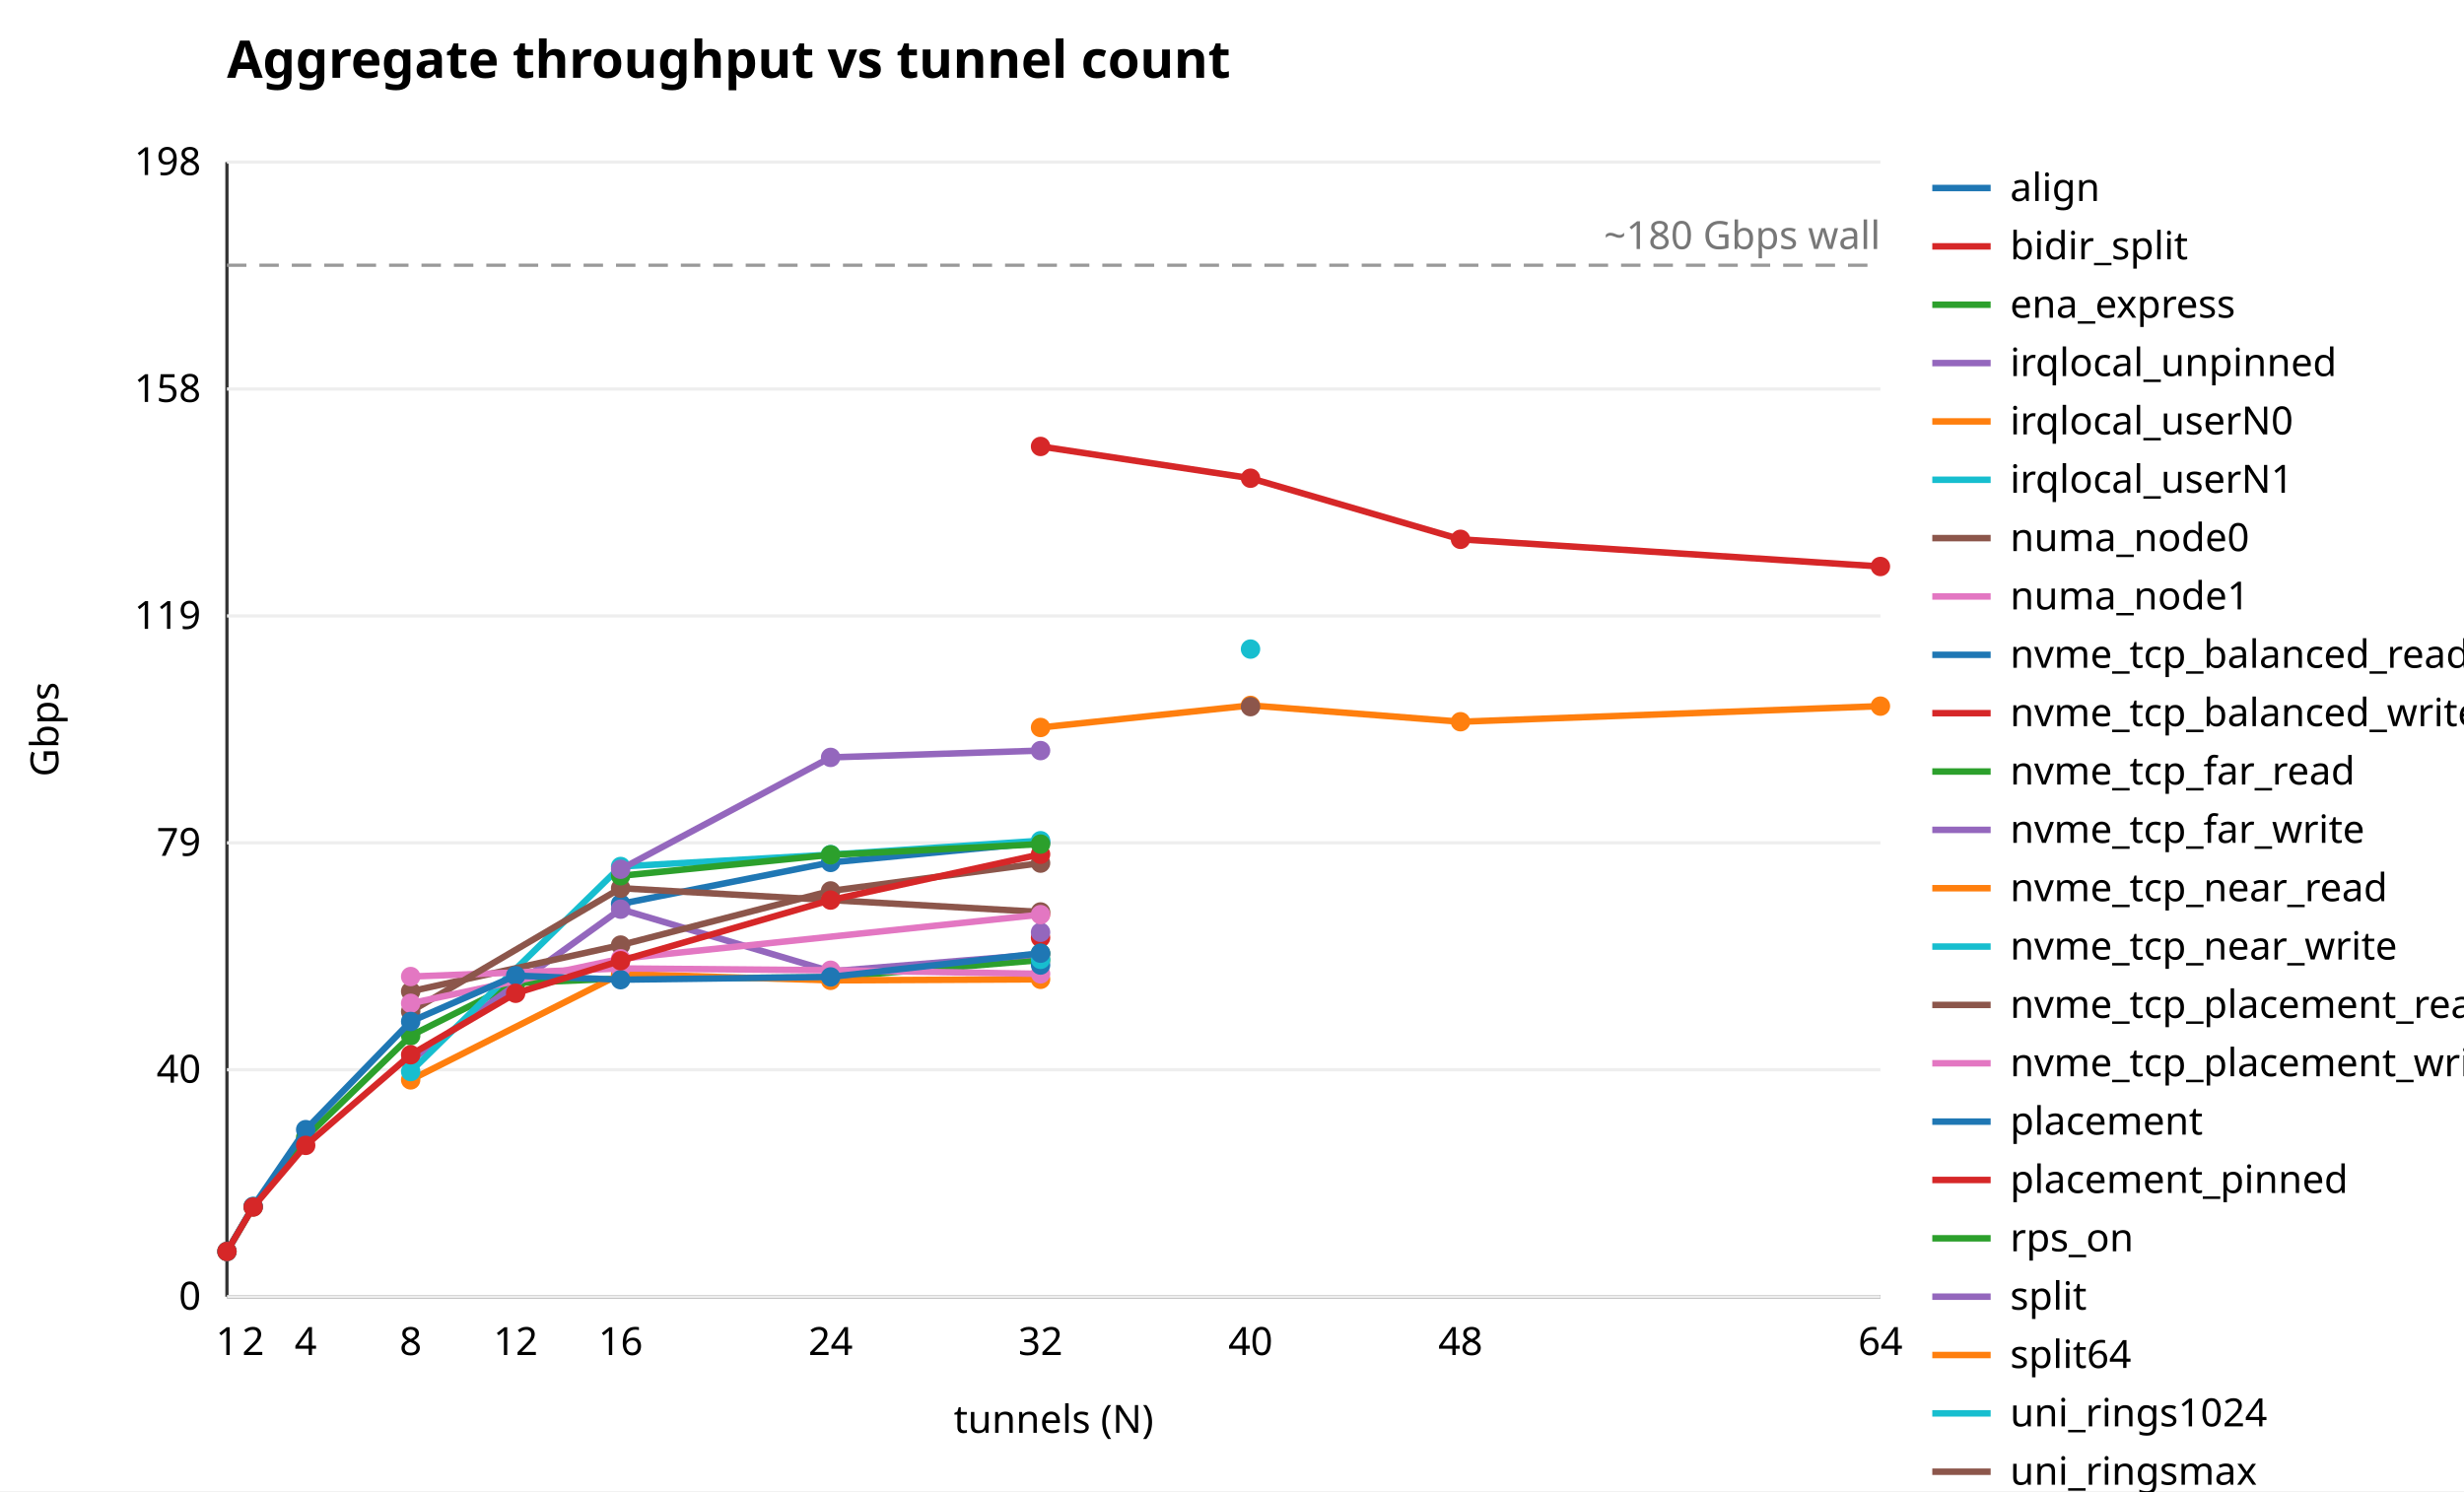
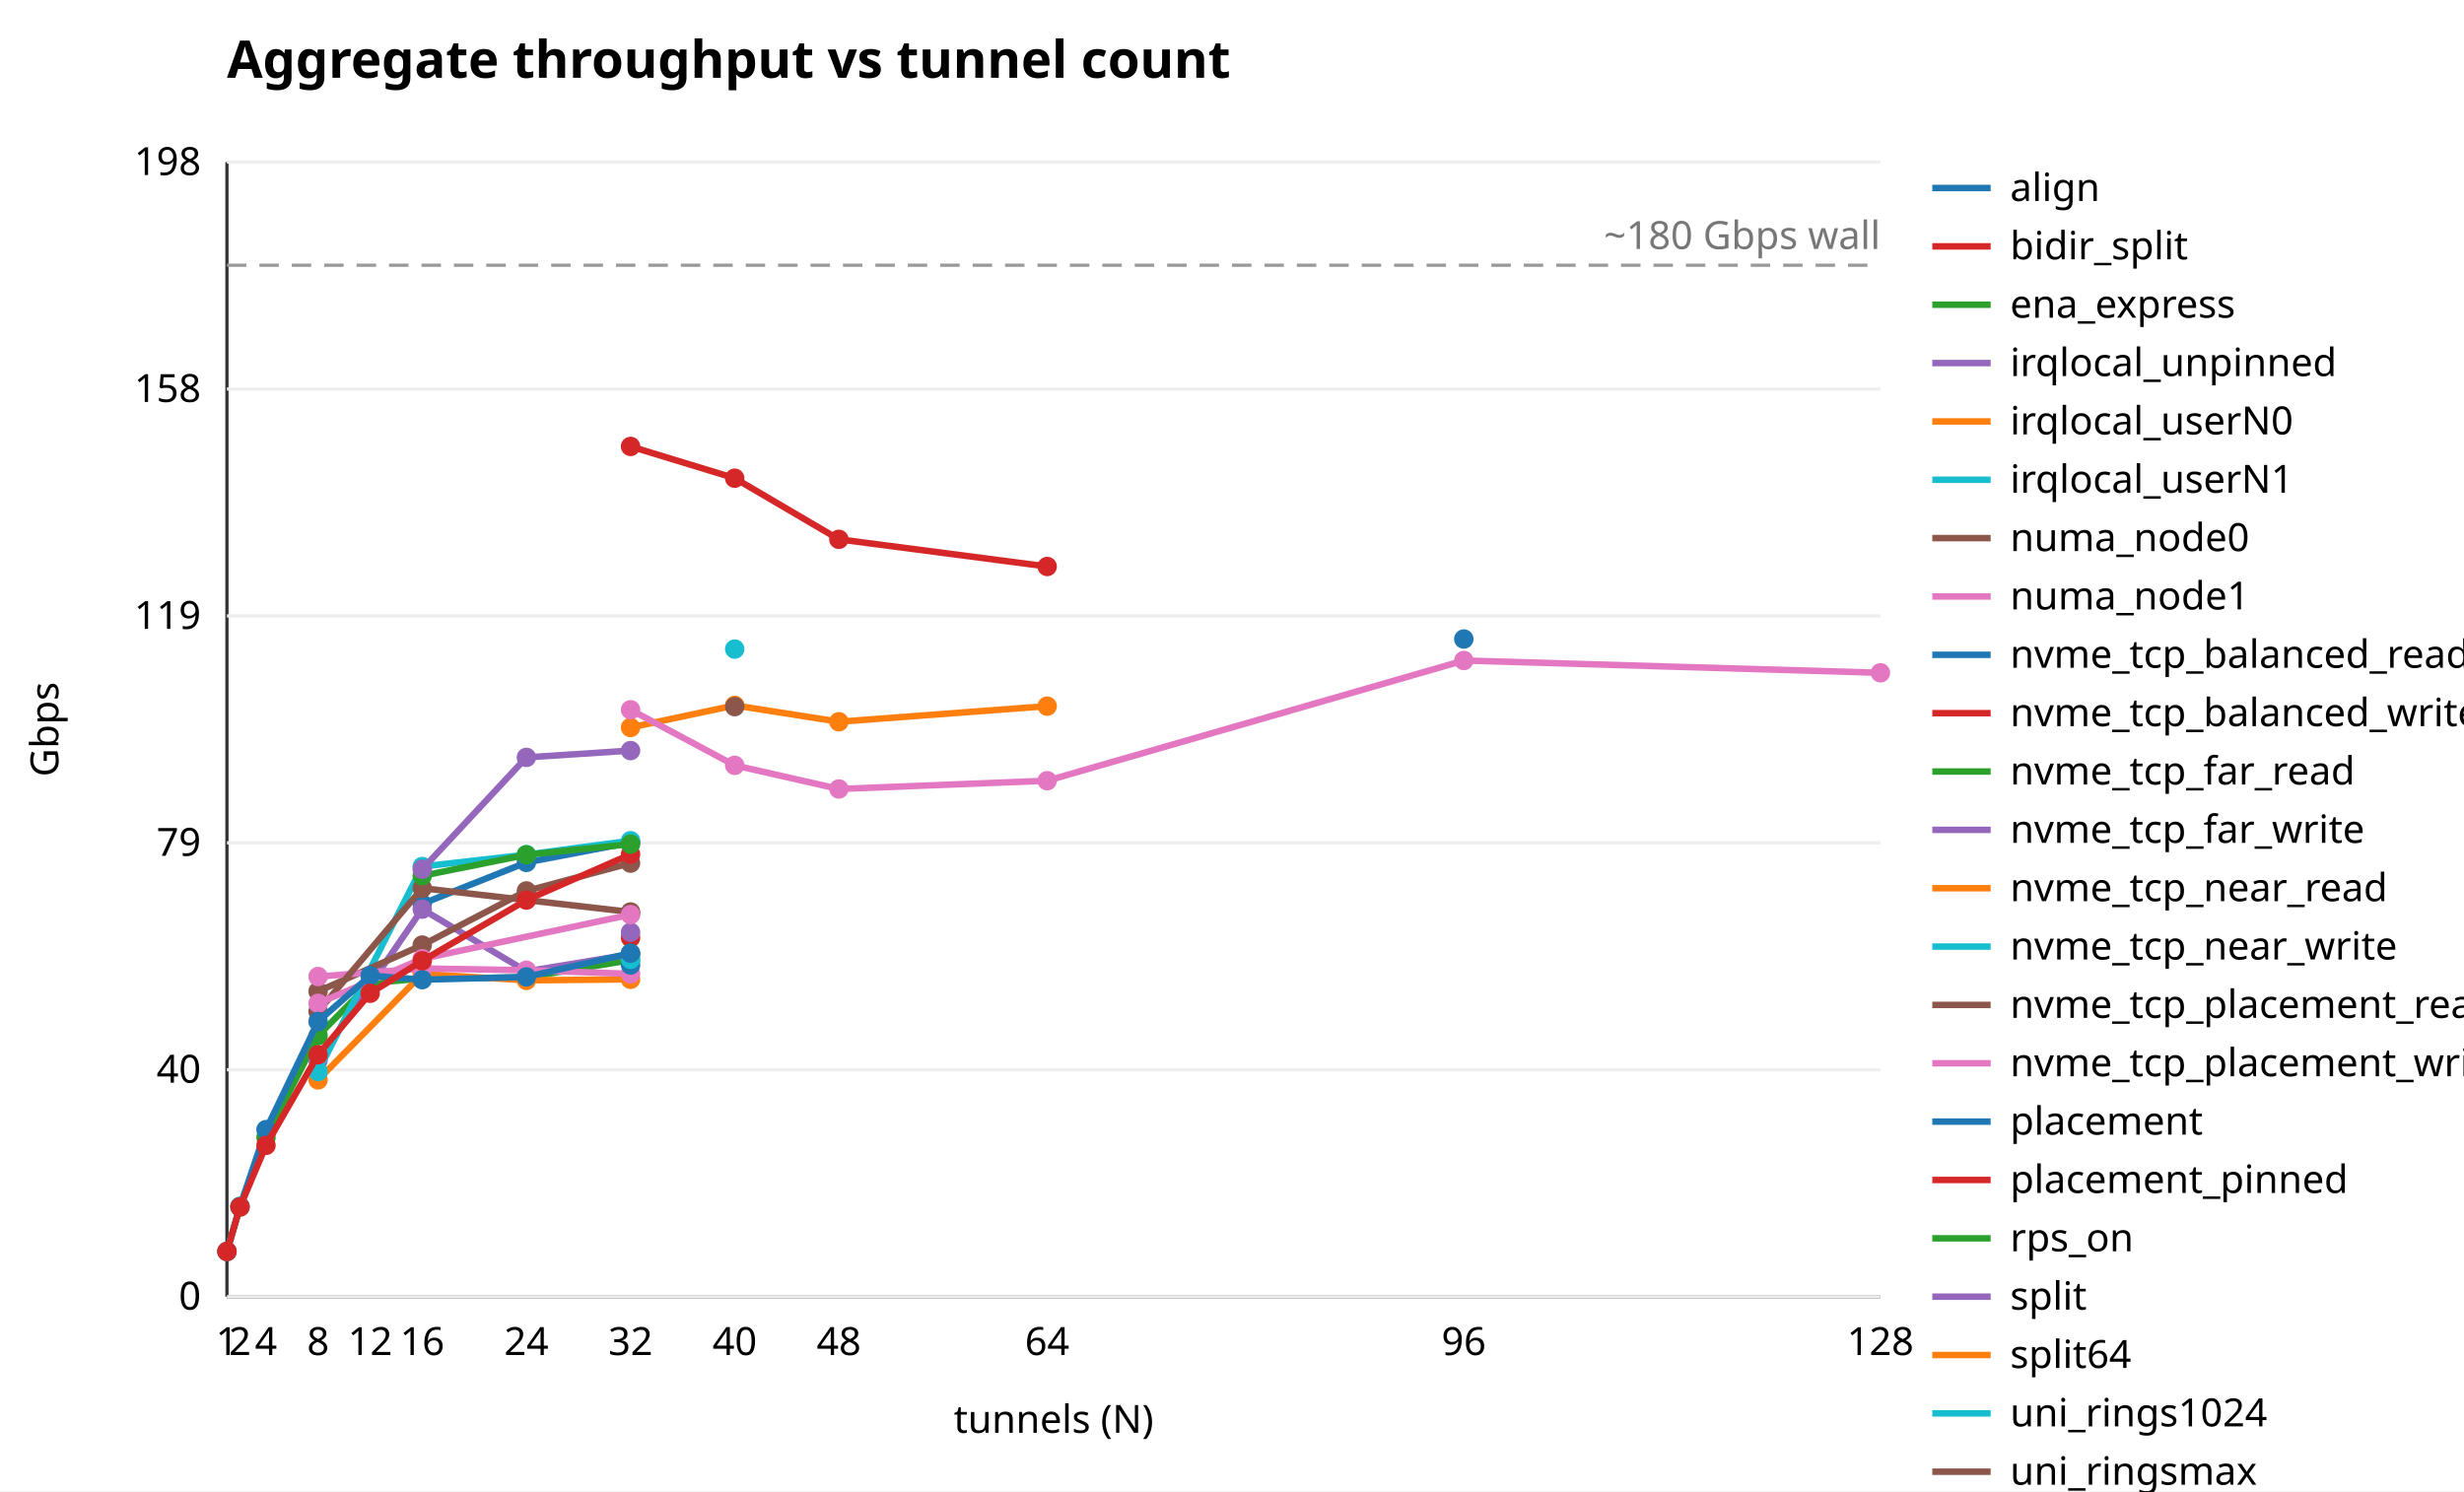
<svg xmlns="http://www.w3.org/2000/svg" width="760" height="460" font-family="sans-serif" font-size="12">
  <rect width="760" height="460" fill="white" />
  <text x="70" y="24" font-size="16" font-weight="bold">Aggregate throughput vs tunnel count</text>
  <line x1="70" y1="50" x2="70" y2="400" stroke="#333" />
  <line x1="70" y1="400" x2="580" y2="400" stroke="#333" />
  <line x1="70" y1="400" x2="580" y2="400" stroke="#eee" />
  <text x="62" y="404" text-anchor="end">0</text>
  <line x1="70" y1="330" x2="580" y2="330" stroke="#eee" />
  <text x="62" y="334" text-anchor="end">40</text>
  <line x1="70" y1="260" x2="580" y2="260" stroke="#eee" />
  <text x="62" y="264" text-anchor="end">79</text>
  <line x1="70" y1="190" x2="580" y2="190" stroke="#eee" />
  <text x="62" y="194" text-anchor="end">119</text>
  <line x1="70" y1="120" x2="580" y2="120" stroke="#eee" />
  <text x="62" y="124" text-anchor="end">158</text>
  <line x1="70" y1="50" x2="580" y2="50" stroke="#eee" />
  <text x="62" y="54" text-anchor="end">198</text>
  <text x="70" y="418" text-anchor="middle">1</text>
-   <text x="78.095" y="418" text-anchor="middle">2</text>
-   <text x="94.286" y="418" text-anchor="middle">4</text>
-   <text x="126.667" y="418" text-anchor="middle">8</text>
-   <text x="159.048" y="418" text-anchor="middle">12</text>
-   <text x="191.429" y="418" text-anchor="middle">16</text>
-   <text x="256.19" y="418" text-anchor="middle">24</text>
-   <text x="320.952" y="418" text-anchor="middle">32</text>
-   <text x="385.714" y="418" text-anchor="middle">40</text>
-   <text x="450.476" y="418" text-anchor="middle">48</text>
-   <text x="580" y="418" text-anchor="middle">64</text>
+   <text x="74.016" y="418" text-anchor="middle">2</text>
+   <text x="82.047" y="418" text-anchor="middle">4</text>
+   <text x="98.11" y="418" text-anchor="middle">8</text>
+   <text x="114.173" y="418" text-anchor="middle">12</text>
+   <text x="130.236" y="418" text-anchor="middle">16</text>
+   <text x="162.362" y="418" text-anchor="middle">24</text>
+   <text x="194.488" y="418" text-anchor="middle">32</text>
+   <text x="226.614" y="418" text-anchor="middle">40</text>
+   <text x="258.74" y="418" text-anchor="middle">48</text>
+   <text x="322.992" y="418" text-anchor="middle">64</text>
+   <text x="451.496" y="418" text-anchor="middle">96</text>
+   <text x="580" y="418" text-anchor="middle">128</text>
  <text x="325" y="442" text-anchor="middle">tunnels (N)</text>
  <text x="18" y="225" text-anchor="middle" transform="rotate(-90 18 225)">Gbps</text>
  <line x1="70" y1="81.818" x2="580" y2="81.818" stroke="#999" stroke-dasharray="6 4" />
  <text x="580" y="76.818" text-anchor="end" fill="#777">~180 Gbps wall</text>
-   <path d="M191.429 278.827 L256.19 266.044 L320.952 259.904 " fill="none" stroke="#1f77b4" stroke-width="2" />
-   <circle cx="191.429" cy="278.827" r="3" fill="#1f77b4" />
-   <circle cx="256.19" cy="266.044" r="3" fill="#1f77b4" />
-   <circle cx="320.952" cy="259.904" r="3" fill="#1f77b4" />
+   <path d="M130.236 278.827 L162.362 266.044 L194.488 259.904 " fill="none" stroke="#1f77b4" stroke-width="2" />
+   <circle cx="130.236" cy="278.827" r="3" fill="#1f77b4" />
+   <circle cx="162.362" cy="266.044" r="3" fill="#1f77b4" />
+   <circle cx="194.488" cy="259.904" r="3" fill="#1f77b4" />
  <line x1="596" y1="58" x2="614" y2="58" stroke="#1f77b4" stroke-width="2" />
  <text x="620" y="62">align</text>
-   <path d="M320.952 137.721 L385.714 147.522 L450.476 166.372 L580 174.753 " fill="none" stroke="#d62728" stroke-width="2" />
-   <circle cx="320.952" cy="137.721" r="3" fill="#d62728" />
-   <circle cx="385.714" cy="147.522" r="3" fill="#d62728" />
-   <circle cx="450.476" cy="166.372" r="3" fill="#d62728" />
-   <circle cx="580" cy="174.753" r="3" fill="#d62728" />
+   <path d="M194.488 137.721 L226.614 147.522 L258.74 166.372 L322.992 174.753 " fill="none" stroke="#d62728" stroke-width="2" />
+   <circle cx="194.488" cy="137.721" r="3" fill="#d62728" />
+   <circle cx="226.614" cy="147.522" r="3" fill="#d62728" />
+   <circle cx="258.74" cy="166.372" r="3" fill="#d62728" />
+   <circle cx="322.992" cy="174.753" r="3" fill="#d62728" />
  <line x1="596" y1="76" x2="614" y2="76" stroke="#d62728" stroke-width="2" />
  <text x="620" y="80">bidir_split</text>
-   <path d="M70 386.057 L78.095 372.265 L94.286 350.891 L126.667 319.5 L159.048 303.243 L191.429 301.859 L256.19 301.506 L320.952 296.165 " fill="none" stroke="#2ca02c" stroke-width="2" />
+   <path d="M70 386.057 L74.016 372.265 L82.047 350.891 L98.11 319.5 L114.173 303.243 L130.236 301.859 L162.362 301.506 L194.488 296.165 " fill="none" stroke="#2ca02c" stroke-width="2" />
  <circle cx="70" cy="386.057" r="3" fill="#2ca02c" />
-   <circle cx="78.095" cy="372.265" r="3" fill="#2ca02c" />
-   <circle cx="94.286" cy="350.891" r="3" fill="#2ca02c" />
-   <circle cx="126.667" cy="319.5" r="3" fill="#2ca02c" />
-   <circle cx="159.048" cy="303.243" r="3" fill="#2ca02c" />
-   <circle cx="191.429" cy="301.859" r="3" fill="#2ca02c" />
-   <circle cx="256.19" cy="301.506" r="3" fill="#2ca02c" />
-   <circle cx="320.952" cy="296.165" r="3" fill="#2ca02c" />
+   <circle cx="74.016" cy="372.265" r="3" fill="#2ca02c" />
+   <circle cx="82.047" cy="350.891" r="3" fill="#2ca02c" />
+   <circle cx="98.11" cy="319.5" r="3" fill="#2ca02c" />
+   <circle cx="114.173" cy="303.243" r="3" fill="#2ca02c" />
+   <circle cx="130.236" cy="301.859" r="3" fill="#2ca02c" />
+   <circle cx="162.362" cy="301.506" r="3" fill="#2ca02c" />
+   <circle cx="194.488" cy="296.165" r="3" fill="#2ca02c" />
  <line x1="596" y1="94" x2="614" y2="94" stroke="#2ca02c" stroke-width="2" />
  <text x="620" y="98">ena_express</text>
-   <path d="M126.667 327.101 L191.429 280.463 L256.19 299.652 L320.952 294.365 " fill="none" stroke="#9467bd" stroke-width="2" />
-   <circle cx="126.667" cy="327.101" r="3" fill="#9467bd" />
-   <circle cx="191.429" cy="280.463" r="3" fill="#9467bd" />
-   <circle cx="256.19" cy="299.652" r="3" fill="#9467bd" />
-   <circle cx="320.952" cy="294.365" r="3" fill="#9467bd" />
+   <path d="M98.11 327.101 L130.236 280.463 L162.362 299.652 L194.488 294.365 " fill="none" stroke="#9467bd" stroke-width="2" />
+   <circle cx="98.11" cy="327.101" r="3" fill="#9467bd" />
+   <circle cx="130.236" cy="280.463" r="3" fill="#9467bd" />
+   <circle cx="162.362" cy="299.652" r="3" fill="#9467bd" />
+   <circle cx="194.488" cy="294.365" r="3" fill="#9467bd" />
  <line x1="596" y1="112" x2="614" y2="112" stroke="#9467bd" stroke-width="2" />
  <text x="620" y="116">irqlocal_unpinned</text>
-   <path d="M126.667 333.123 L191.429 300.456 L256.19 302.421 L320.952 302.098 " fill="none" stroke="#ff7f0e" stroke-width="2" />
-   <circle cx="126.667" cy="333.123" r="3" fill="#ff7f0e" />
-   <circle cx="191.429" cy="300.456" r="3" fill="#ff7f0e" />
-   <circle cx="256.19" cy="302.421" r="3" fill="#ff7f0e" />
-   <circle cx="320.952" cy="302.098" r="3" fill="#ff7f0e" />
+   <path d="M98.11 333.123 L130.236 300.456 L162.362 302.421 L194.488 302.098 " fill="none" stroke="#ff7f0e" stroke-width="2" />
+   <circle cx="98.11" cy="333.123" r="3" fill="#ff7f0e" />
+   <circle cx="130.236" cy="300.456" r="3" fill="#ff7f0e" />
+   <circle cx="162.362" cy="302.421" r="3" fill="#ff7f0e" />
+   <circle cx="194.488" cy="302.098" r="3" fill="#ff7f0e" />
  <line x1="596" y1="130" x2="614" y2="130" stroke="#ff7f0e" stroke-width="2" />
  <text x="620" y="134">irqlocal_userN0</text>
-   <path d="M126.667 330.557 L191.429 267.302 L256.19 263.642 L320.952 259.347 " fill="none" stroke="#17becf" stroke-width="2" />
-   <circle cx="126.667" cy="330.557" r="3" fill="#17becf" />
-   <circle cx="191.429" cy="267.302" r="3" fill="#17becf" />
-   <circle cx="256.19" cy="263.642" r="3" fill="#17becf" />
-   <circle cx="320.952" cy="259.347" r="3" fill="#17becf" />
+   <path d="M98.11 330.557 L130.236 267.302 L162.362 263.642 L194.488 259.347 " fill="none" stroke="#17becf" stroke-width="2" />
+   <circle cx="98.11" cy="330.557" r="3" fill="#17becf" />
+   <circle cx="130.236" cy="267.302" r="3" fill="#17becf" />
+   <circle cx="162.362" cy="263.642" r="3" fill="#17becf" />
+   <circle cx="194.488" cy="259.347" r="3" fill="#17becf" />
  <line x1="596" y1="148" x2="614" y2="148" stroke="#17becf" stroke-width="2" />
  <text x="620" y="152">irqlocal_userN1</text>
-   <path d="M126.667 305.817 L191.429 291.542 L256.19 274.834 L320.952 266.257 " fill="none" stroke="#8c564b" stroke-width="2" />
-   <circle cx="126.667" cy="305.817" r="3" fill="#8c564b" />
-   <circle cx="191.429" cy="291.542" r="3" fill="#8c564b" />
-   <circle cx="256.19" cy="274.834" r="3" fill="#8c564b" />
-   <circle cx="320.952" cy="266.257" r="3" fill="#8c564b" />
+   <path d="M98.11 305.817 L130.236 291.542 L162.362 274.834 L194.488 266.257 " fill="none" stroke="#8c564b" stroke-width="2" />
+   <circle cx="98.11" cy="305.817" r="3" fill="#8c564b" />
+   <circle cx="130.236" cy="291.542" r="3" fill="#8c564b" />
+   <circle cx="162.362" cy="274.834" r="3" fill="#8c564b" />
+   <circle cx="194.488" cy="266.257" r="3" fill="#8c564b" />
  <line x1="596" y1="166" x2="614" y2="166" stroke="#8c564b" stroke-width="2" />
  <text x="620" y="170">numa_node0</text>
-   <path d="M126.667 301.245 L191.429 298.746 L256.19 299.307 L320.952 300.411 " fill="none" stroke="#e377c2" stroke-width="2" />
-   <circle cx="126.667" cy="301.245" r="3" fill="#e377c2" />
-   <circle cx="191.429" cy="298.746" r="3" fill="#e377c2" />
-   <circle cx="256.19" cy="299.307" r="3" fill="#e377c2" />
-   <circle cx="320.952" cy="300.411" r="3" fill="#e377c2" />
+   <path d="M98.11 301.245 L130.236 298.746 L162.362 299.307 L194.488 300.411 " fill="none" stroke="#e377c2" stroke-width="2" />
+   <circle cx="98.11" cy="301.245" r="3" fill="#e377c2" />
+   <circle cx="130.236" cy="298.746" r="3" fill="#e377c2" />
+   <circle cx="162.362" cy="299.307" r="3" fill="#e377c2" />
+   <circle cx="194.488" cy="300.411" r="3" fill="#e377c2" />
  <line x1="596" y1="184" x2="614" y2="184" stroke="#e377c2" stroke-width="2" />
  <text x="620" y="188">numa_node1</text>
-   <path d="M320.952 297.697 " fill="none" stroke="#1f77b4" stroke-width="2" />
-   <circle cx="320.952" cy="297.697" r="3" fill="#1f77b4" />
+   <path d="M194.488 297.697 " fill="none" stroke="#1f77b4" stroke-width="2" />
+   <circle cx="194.488" cy="297.697" r="3" fill="#1f77b4" />
  <line x1="596" y1="202" x2="614" y2="202" stroke="#1f77b4" stroke-width="2" />
  <text x="620" y="206">nvme_tcp_balanced_read</text>
-   <path d="M320.952 289.281 " fill="none" stroke="#d62728" stroke-width="2" />
-   <circle cx="320.952" cy="289.281" r="3" fill="#d62728" />
+   <path d="M194.488 289.281 " fill="none" stroke="#d62728" stroke-width="2" />
+   <circle cx="194.488" cy="289.281" r="3" fill="#d62728" />
  <line x1="596" y1="220" x2="614" y2="220" stroke="#d62728" stroke-width="2" />
  <text x="620" y="224">nvme_tcp_balanced_write</text>
-   <path d="M320.952 294.135 " fill="none" stroke="#2ca02c" stroke-width="2" />
-   <circle cx="320.952" cy="294.135" r="3" fill="#2ca02c" />
+   <path d="M194.488 294.135 " fill="none" stroke="#2ca02c" stroke-width="2" />
+   <circle cx="194.488" cy="294.135" r="3" fill="#2ca02c" />
  <line x1="596" y1="238" x2="614" y2="238" stroke="#2ca02c" stroke-width="2" />
  <text x="620" y="242">nvme_tcp_far_read</text>
-   <path d="M320.952 287.598 " fill="none" stroke="#9467bd" stroke-width="2" />
-   <circle cx="320.952" cy="287.598" r="3" fill="#9467bd" />
+   <path d="M194.488 287.598 " fill="none" stroke="#9467bd" stroke-width="2" />
+   <circle cx="194.488" cy="287.598" r="3" fill="#9467bd" />
  <line x1="596" y1="256" x2="614" y2="256" stroke="#9467bd" stroke-width="2" />
  <text x="620" y="260">nvme_tcp_far_write</text>
-   <path d="M320.952 281.934 " fill="none" stroke="#ff7f0e" stroke-width="2" />
-   <circle cx="320.952" cy="281.934" r="3" fill="#ff7f0e" />
+   <path d="M194.488 281.934 " fill="none" stroke="#ff7f0e" stroke-width="2" />
+   <circle cx="194.488" cy="281.934" r="3" fill="#ff7f0e" />
  <line x1="596" y1="274" x2="614" y2="274" stroke="#ff7f0e" stroke-width="2" />
  <text x="620" y="278">nvme_tcp_near_read</text>
-   <path d="M320.952 295.936 " fill="none" stroke="#17becf" stroke-width="2" />
-   <circle cx="320.952" cy="295.936" r="3" fill="#17becf" />
+   <path d="M194.488 295.936 " fill="none" stroke="#17becf" stroke-width="2" />
+   <circle cx="194.488" cy="295.936" r="3" fill="#17becf" />
  <line x1="596" y1="292" x2="614" y2="292" stroke="#17becf" stroke-width="2" />
  <text x="620" y="296">nvme_tcp_near_write</text>
-   <path d="M126.667 312.029 L191.429 273.998 L320.952 281.329 " fill="none" stroke="#8c564b" stroke-width="2" />
-   <circle cx="126.667" cy="312.029" r="3" fill="#8c564b" />
-   <circle cx="191.429" cy="273.998" r="3" fill="#8c564b" />
-   <circle cx="320.952" cy="281.329" r="3" fill="#8c564b" />
+   <path d="M98.11 312.029 L130.236 273.998 L194.488 281.329 " fill="none" stroke="#8c564b" stroke-width="2" />
+   <circle cx="98.11" cy="312.029" r="3" fill="#8c564b" />
+   <circle cx="130.236" cy="273.998" r="3" fill="#8c564b" />
+   <circle cx="194.488" cy="281.329" r="3" fill="#8c564b" />
  <line x1="596" y1="310" x2="614" y2="310" stroke="#8c564b" stroke-width="2" />
  <text x="620" y="314">nvme_tcp_placement_read</text>
-   <path d="M126.667 309.507 L191.429 295.761 L320.952 282.145 " fill="none" stroke="#e377c2" stroke-width="2" />
-   <circle cx="126.667" cy="309.507" r="3" fill="#e377c2" />
-   <circle cx="191.429" cy="295.761" r="3" fill="#e377c2" />
-   <circle cx="320.952" cy="282.145" r="3" fill="#e377c2" />
+   <path d="M98.11 309.507 L130.236 295.761 L194.488 282.145 " fill="none" stroke="#e377c2" stroke-width="2" />
+   <circle cx="98.11" cy="309.507" r="3" fill="#e377c2" />
+   <circle cx="130.236" cy="295.761" r="3" fill="#e377c2" />
+   <circle cx="194.488" cy="282.145" r="3" fill="#e377c2" />
  <line x1="596" y1="328" x2="614" y2="328" stroke="#e377c2" stroke-width="2" />
  <text x="620" y="332">nvme_tcp_placement_write</text>
-   <path d="M70 386.053 L78.095 372.164 L94.286 348.473 L126.667 315.111 L159.048 300.971 L191.429 302.216 L256.19 301.364 L320.952 294.042 " fill="none" stroke="#1f77b4" stroke-width="2" />
+   <path d="M70 386.053 L74.016 372.164 L82.047 348.473 L98.11 315.111 L114.173 300.971 L130.236 302.216 L162.362 301.364 L194.488 294.042 " fill="none" stroke="#1f77b4" stroke-width="2" />
  <circle cx="70" cy="386.053" r="3" fill="#1f77b4" />
-   <circle cx="78.095" cy="372.164" r="3" fill="#1f77b4" />
-   <circle cx="94.286" cy="348.473" r="3" fill="#1f77b4" />
-   <circle cx="126.667" cy="315.111" r="3" fill="#1f77b4" />
-   <circle cx="159.048" cy="300.971" r="3" fill="#1f77b4" />
-   <circle cx="191.429" cy="302.216" r="3" fill="#1f77b4" />
-   <circle cx="256.19" cy="301.364" r="3" fill="#1f77b4" />
-   <circle cx="320.952" cy="294.042" r="3" fill="#1f77b4" />
+   <circle cx="74.016" cy="372.164" r="3" fill="#1f77b4" />
+   <circle cx="82.047" cy="348.473" r="3" fill="#1f77b4" />
+   <circle cx="98.11" cy="315.111" r="3" fill="#1f77b4" />
+   <circle cx="114.173" cy="300.971" r="3" fill="#1f77b4" />
+   <circle cx="130.236" cy="302.216" r="3" fill="#1f77b4" />
+   <circle cx="162.362" cy="301.364" r="3" fill="#1f77b4" />
+   <circle cx="194.488" cy="294.042" r="3" fill="#1f77b4" />
  <line x1="596" y1="346" x2="614" y2="346" stroke="#1f77b4" stroke-width="2" />
  <text x="620" y="350">placement</text>
-   <path d="M70 386.057 L78.095 372.361 L94.286 353.33 L126.667 325.376 L159.048 306.408 L191.429 296.37 L256.19 277.655 L320.952 263.529 " fill="none" stroke="#d62728" stroke-width="2" />
+   <path d="M70 386.057 L74.016 372.361 L82.047 353.33 L98.11 325.376 L114.173 306.408 L130.236 296.37 L162.362 277.655 L194.488 263.529 " fill="none" stroke="#d62728" stroke-width="2" />
  <circle cx="70" cy="386.057" r="3" fill="#d62728" />
-   <circle cx="78.095" cy="372.361" r="3" fill="#d62728" />
-   <circle cx="94.286" cy="353.33" r="3" fill="#d62728" />
-   <circle cx="126.667" cy="325.376" r="3" fill="#d62728" />
-   <circle cx="159.048" cy="306.408" r="3" fill="#d62728" />
-   <circle cx="191.429" cy="296.37" r="3" fill="#d62728" />
-   <circle cx="256.19" cy="277.655" r="3" fill="#d62728" />
-   <circle cx="320.952" cy="263.529" r="3" fill="#d62728" />
+   <circle cx="74.016" cy="372.361" r="3" fill="#d62728" />
+   <circle cx="82.047" cy="353.33" r="3" fill="#d62728" />
+   <circle cx="98.11" cy="325.376" r="3" fill="#d62728" />
+   <circle cx="114.173" cy="306.408" r="3" fill="#d62728" />
+   <circle cx="130.236" cy="296.37" r="3" fill="#d62728" />
+   <circle cx="162.362" cy="277.655" r="3" fill="#d62728" />
+   <circle cx="194.488" cy="263.529" r="3" fill="#d62728" />
  <line x1="596" y1="364" x2="614" y2="364" stroke="#d62728" stroke-width="2" />
  <text x="620" y="368">placement_pinned</text>
-   <path d="M191.429 270.168 L256.19 263.7 L320.952 260.386 " fill="none" stroke="#2ca02c" stroke-width="2" />
-   <circle cx="191.429" cy="270.168" r="3" fill="#2ca02c" />
-   <circle cx="256.19" cy="263.7" r="3" fill="#2ca02c" />
-   <circle cx="320.952" cy="260.386" r="3" fill="#2ca02c" />
+   <path d="M130.236 270.168 L162.362 263.7 L194.488 260.386 " fill="none" stroke="#2ca02c" stroke-width="2" />
+   <circle cx="130.236" cy="270.168" r="3" fill="#2ca02c" />
+   <circle cx="162.362" cy="263.7" r="3" fill="#2ca02c" />
+   <circle cx="194.488" cy="260.386" r="3" fill="#2ca02c" />
  <line x1="596" y1="382" x2="614" y2="382" stroke="#2ca02c" stroke-width="2" />
  <text x="620" y="386">rps_on</text>
-   <path d="M191.429 268.143 L256.19 233.643 L320.952 231.544 " fill="none" stroke="#9467bd" stroke-width="2" />
-   <circle cx="191.429" cy="268.143" r="3" fill="#9467bd" />
-   <circle cx="256.19" cy="233.643" r="3" fill="#9467bd" />
-   <circle cx="320.952" cy="231.544" r="3" fill="#9467bd" />
+   <path d="M130.236 268.143 L162.362 233.643 L194.488 231.544 " fill="none" stroke="#9467bd" stroke-width="2" />
+   <circle cx="130.236" cy="268.143" r="3" fill="#9467bd" />
+   <circle cx="162.362" cy="233.643" r="3" fill="#9467bd" />
+   <circle cx="194.488" cy="231.544" r="3" fill="#9467bd" />
  <line x1="596" y1="400" x2="614" y2="400" stroke="#9467bd" stroke-width="2" />
  <text x="620" y="404">split</text>
-   <path d="M320.952 224.416 L385.714 217.604 L450.476 222.643 L580 217.831 " fill="none" stroke="#ff7f0e" stroke-width="2" />
-   <circle cx="320.952" cy="224.416" r="3" fill="#ff7f0e" />
-   <circle cx="385.714" cy="217.604" r="3" fill="#ff7f0e" />
-   <circle cx="450.476" cy="222.643" r="3" fill="#ff7f0e" />
-   <circle cx="580" cy="217.831" r="3" fill="#ff7f0e" />
+   <path d="M194.488 224.416 L226.614 217.604 L258.74 222.643 L322.992 217.831 " fill="none" stroke="#ff7f0e" stroke-width="2" />
+   <circle cx="194.488" cy="224.416" r="3" fill="#ff7f0e" />
+   <circle cx="226.614" cy="217.604" r="3" fill="#ff7f0e" />
+   <circle cx="258.74" cy="222.643" r="3" fill="#ff7f0e" />
+   <circle cx="322.992" cy="217.831" r="3" fill="#ff7f0e" />
  <line x1="596" y1="418" x2="614" y2="418" stroke="#ff7f0e" stroke-width="2" />
  <text x="620" y="422">split64</text>
-   <path d="M385.714 200.234 " fill="none" stroke="#17becf" stroke-width="2" />
-   <circle cx="385.714" cy="200.234" r="3" fill="#17becf" />
+   <path d="M226.614 200.234 " fill="none" stroke="#17becf" stroke-width="2" />
+   <circle cx="226.614" cy="200.234" r="3" fill="#17becf" />
  <line x1="596" y1="436" x2="614" y2="436" stroke="#17becf" stroke-width="2" />
  <text x="620" y="440">uni_rings1024</text>
-   <path d="M385.714 217.985 " fill="none" stroke="#8c564b" stroke-width="2" />
-   <circle cx="385.714" cy="217.985" r="3" fill="#8c564b" />
+   <path d="M226.614 217.985 " fill="none" stroke="#8c564b" stroke-width="2" />
+   <circle cx="226.614" cy="217.985" r="3" fill="#8c564b" />
  <line x1="596" y1="454" x2="614" y2="454" stroke="#8c564b" stroke-width="2" />
  <text x="620" y="458">uni_ringsmax</text>
+   <path d="M194.488 218.957 L226.614 236.097 L258.74 243.386 L322.992 240.839 L451.496 203.763 L580 207.548 " fill="none" stroke="#e377c2" stroke-width="2" />
+   <circle cx="194.488" cy="218.957" r="3" fill="#e377c2" />
+   <circle cx="226.614" cy="236.097" r="3" fill="#e377c2" />
+   <circle cx="258.74" cy="243.386" r="3" fill="#e377c2" />
+   <circle cx="322.992" cy="240.839" r="3" fill="#e377c2" />
+   <circle cx="451.496" cy="203.763" r="3" fill="#e377c2" />
+   <circle cx="580" cy="207.548" r="3" fill="#e377c2" />
+   <line x1="596" y1="472" x2="614" y2="472" stroke="#e377c2" stroke-width="2" />
+   <text x="620" y="476">uni_split</text>
+   <path d="M451.496 197.129 " fill="none" stroke="#1f77b4" stroke-width="2" />
+   <circle cx="451.496" cy="197.129" r="3" fill="#1f77b4" />
+   <line x1="596" y1="490" x2="614" y2="490" stroke="#1f77b4" stroke-width="2" />
+   <text x="620" y="494">uni_split96</text>
</svg>
